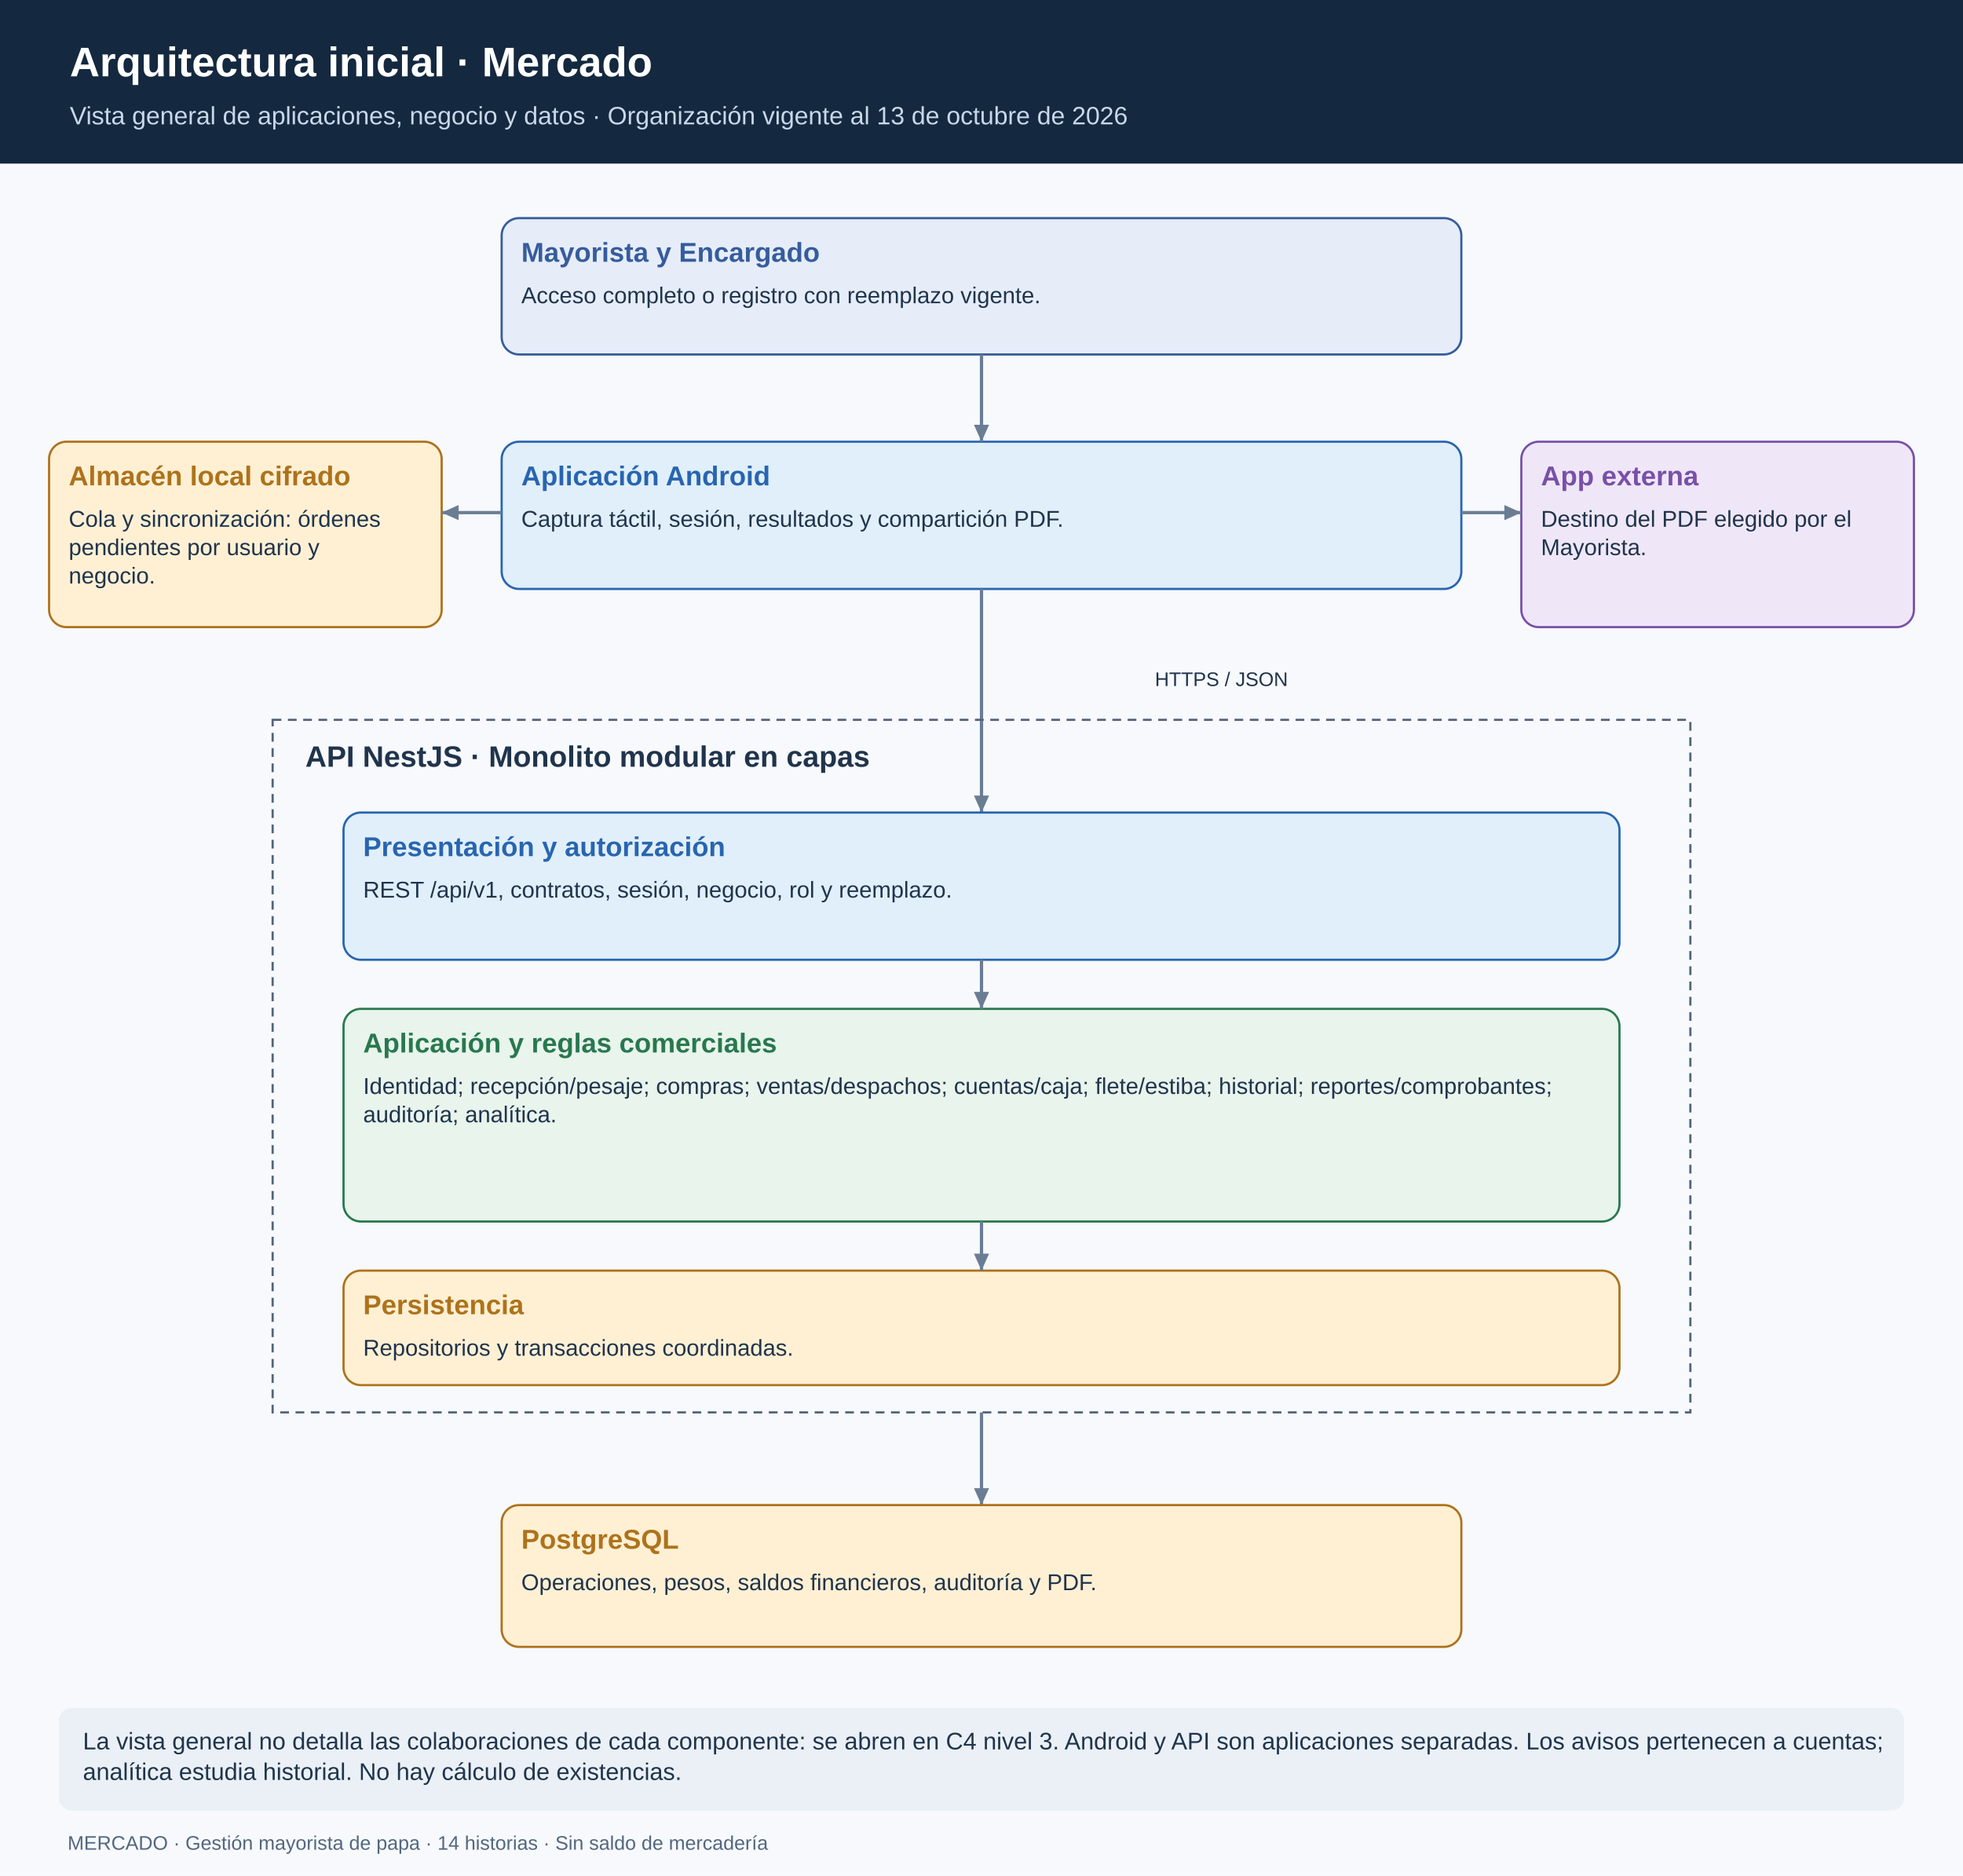
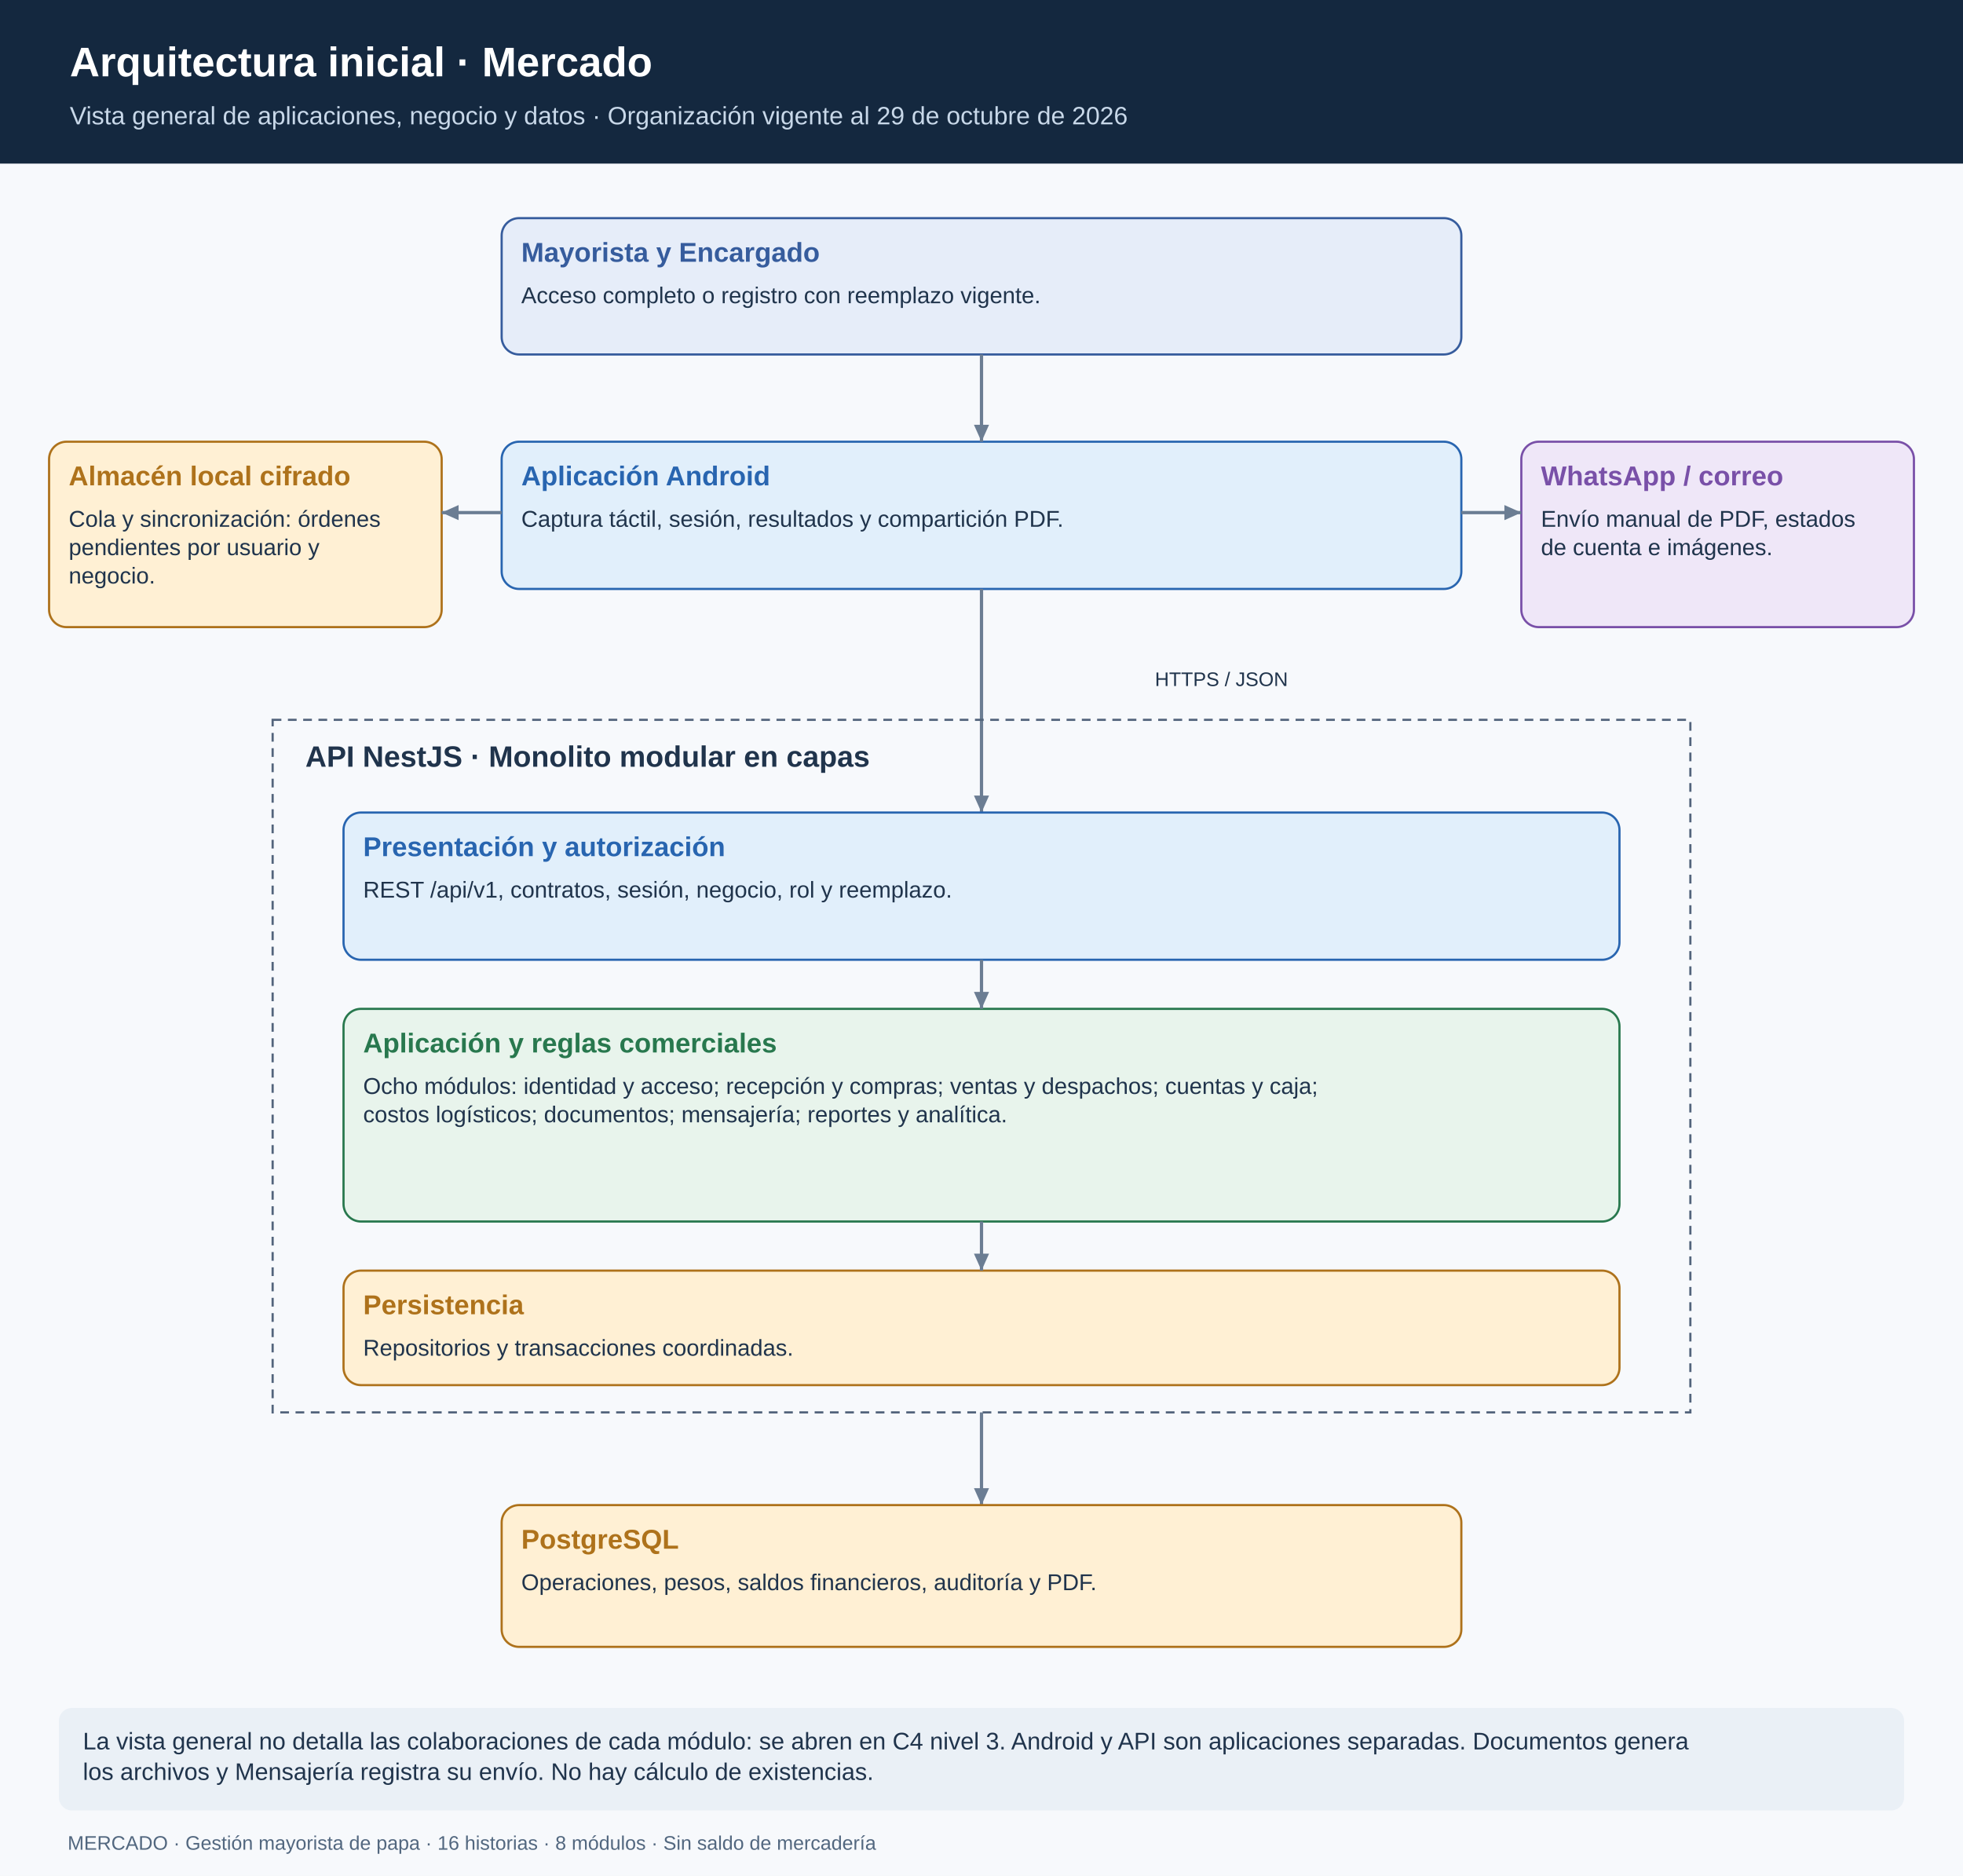
<svg xmlns="http://www.w3.org/2000/svg" width="1800" height="1720" viewBox="0 0 1800 1720" role="img">
  <rect width="1800" height="1720" fill="#f7f9fc" />
  <rect x="0" y="0" width="1800" height="150" rx="0" fill="#14283f" stroke="none" stroke-width="2" />
  <text x="64" y="70" font-family="Arial,sans-serif" font-size="38" font-weight="700" fill="white">Arquitectura inicial · Mercado</text>
-   <text x="64" y="114" font-family="Arial,sans-serif" font-size="23" font-weight="400" fill="#c8d8e9">Vista general de aplicaciones, negocio y datos · Organización vigente al 13 de octubre de 2026</text>
+   <text x="64" y="114" font-family="Arial,sans-serif" font-size="23" font-weight="400" fill="#c8d8e9">Vista general de aplicaciones, negocio y datos · Organización vigente al 29 de octubre de 2026</text>
  <rect x="460" y="200" width="880" height="125" rx="16" fill="#e6edf9" stroke="#365c9d" stroke-width="2" />
  <text x="478" y="240" font-family="Arial,sans-serif" font-size="25" font-weight="700" fill="#365c9d">Mayorista y Encargado</text>
  <text x="478" y="278" font-family="Arial,sans-serif" font-size="21" font-weight="400" fill="#20344c">Acceso completo o registro con reemplazo vigente.</text>
  <rect x="460" y="405" width="880" height="135" rx="16" fill="#e1effb" stroke="#2865b0" stroke-width="2" />
  <text x="478" y="445" font-family="Arial,sans-serif" font-size="25" font-weight="700" fill="#2865b0">Aplicación Android</text>
  <text x="478" y="483" font-family="Arial,sans-serif" font-size="21" font-weight="400" fill="#20344c">Captura táctil, sesión, resultados y compartición PDF.</text>
  <rect x="45" y="405" width="360" height="170" rx="16" fill="#fff0d4" stroke="#ae721b" stroke-width="2" />
  <text x="63" y="445" font-family="Arial,sans-serif" font-size="25" font-weight="700" fill="#ae721b">Almacén local cifrado</text>
  <text x="63" y="483" font-family="Arial,sans-serif" font-size="21" font-weight="400" fill="#20344c">Cola y sincronización: órdenes</text>
  <text x="63" y="509" font-family="Arial,sans-serif" font-size="21" font-weight="400" fill="#20344c">pendientes por usuario y</text>
  <text x="63" y="535" font-family="Arial,sans-serif" font-size="21" font-weight="400" fill="#20344c">negocio.</text>
  <rect x="1395" y="405" width="360" height="170" rx="16" fill="#efe7f8" stroke="#7950a8" stroke-width="2" />
-   <text x="1413" y="445" font-family="Arial,sans-serif" font-size="25" font-weight="700" fill="#7950a8">App externa</text>
-   <text x="1413" y="483" font-family="Arial,sans-serif" font-size="21" font-weight="400" fill="#20344c">Destino del PDF elegido por el</text>
-   <text x="1413" y="509" font-family="Arial,sans-serif" font-size="21" font-weight="400" fill="#20344c">Mayorista.</text>
+   <text x="1413" y="445" font-family="Arial,sans-serif" font-size="25" font-weight="700" fill="#7950a8">WhatsApp / correo</text>
+   <text x="1413" y="483" font-family="Arial,sans-serif" font-size="21" font-weight="400" fill="#20344c">Envío manual de PDF, estados</text>
+   <text x="1413" y="509" font-family="Arial,sans-serif" font-size="21" font-weight="400" fill="#20344c">de cuenta e imágenes.</text>
  <polyline points="900,325 900,405" fill="none" stroke="#6b7d93" stroke-width="3" />
  <polygon points="900,405 893.068,389.477 906.932,389.477" fill="#6b7d93" />
  <polyline points="900,540 900,745" fill="none" stroke="#6b7d93" stroke-width="3" />
  <polygon points="900,745 893.068,729.477 906.932,729.477" fill="#6b7d93" />
  <polyline points="460,470 405,470" fill="none" stroke="#6b7d93" stroke-width="3" />
  <polygon points="405,470 420.523,463.068 420.523,476.932" fill="#6b7d93" />
  <polyline points="1340,470 1395,470" fill="none" stroke="#6b7d93" stroke-width="3" />
  <polygon points="1395,470 1379.477,476.932 1379.477,463.068" fill="#6b7d93" />
  <rect x="1051.0" y="609" width="138.0" height="26" rx="3" fill="#f7f9fc" stroke="none" stroke-width="2" />
  <text x="1059.0" y="629" font-family="Arial,sans-serif" font-size="18" font-weight="400" fill="#20344c">HTTPS / JSON</text>
  <rect x="250" y="660" width="1300" height="635" rx="0" fill="none" stroke="#53647c" stroke-width="2" stroke-dasharray="8 6" />
  <text x="280" y="703" font-family="Arial,sans-serif" font-size="27" font-weight="700" fill="#20344c">API NestJS · Monolito modular en capas</text>
  <rect x="315" y="745" width="1170" height="135" rx="16" fill="#e1effb" stroke="#2865b0" stroke-width="2" />
  <text x="333" y="785" font-family="Arial,sans-serif" font-size="25" font-weight="700" fill="#2865b0">Presentación y autorización</text>
  <text x="333" y="823" font-family="Arial,sans-serif" font-size="21" font-weight="400" fill="#20344c">REST /api/v1, contratos, sesión, negocio, rol y reemplazo.</text>
  <rect x="315" y="925" width="1170" height="195" rx="16" fill="#e8f4ec" stroke="#28784e" stroke-width="2" />
  <text x="333" y="965" font-family="Arial,sans-serif" font-size="25" font-weight="700" fill="#28784e">Aplicación y reglas comerciales</text>
-   <text x="333" y="1003" font-family="Arial,sans-serif" font-size="21" font-weight="400" fill="#20344c">Identidad; recepción/pesaje; compras; ventas/despachos; cuentas/caja; flete/estiba; historial; reportes/comprobantes;</text>
-   <text x="333" y="1029" font-family="Arial,sans-serif" font-size="21" font-weight="400" fill="#20344c">auditoría; analítica.</text>
+   <text x="333" y="1003" font-family="Arial,sans-serif" font-size="21" font-weight="400" fill="#20344c">Ocho módulos: identidad y acceso; recepción y compras; ventas y despachos; cuentas y caja;</text>
+   <text x="333" y="1029" font-family="Arial,sans-serif" font-size="21" font-weight="400" fill="#20344c">costos logísticos; documentos; mensajería; reportes y analítica.</text>
  <rect x="315" y="1165" width="1170" height="105" rx="16" fill="#fff0d4" stroke="#ae721b" stroke-width="2" />
  <text x="333" y="1205" font-family="Arial,sans-serif" font-size="25" font-weight="700" fill="#ae721b">Persistencia</text>
  <text x="333" y="1243" font-family="Arial,sans-serif" font-size="21" font-weight="400" fill="#20344c">Repositorios y transacciones coordinadas.</text>
  <polyline points="900,880 900,925" fill="none" stroke="#6b7d93" stroke-width="3" />
  <polygon points="900,925 893.068,909.477 906.932,909.477" fill="#6b7d93" />
  <polyline points="900,1120 900,1165" fill="none" stroke="#6b7d93" stroke-width="3" />
  <polygon points="900,1165 893.068,1149.477 906.932,1149.477" fill="#6b7d93" />
  <polyline points="900,1295 900,1380" fill="none" stroke="#6b7d93" stroke-width="3" />
  <polygon points="900,1380 893.068,1364.477 906.932,1364.477" fill="#6b7d93" />
  <rect x="460" y="1380" width="880" height="130" rx="16" fill="#fff0d4" stroke="#ae721b" stroke-width="2" />
  <text x="478" y="1420" font-family="Arial,sans-serif" font-size="25" font-weight="700" fill="#ae721b">PostgreSQL</text>
  <text x="478" y="1458" font-family="Arial,sans-serif" font-size="21" font-weight="400" fill="#20344c">Operaciones, pesos, saldos financieros, auditoría y PDF.</text>
  <rect x="54" y="1566" width="1692" height="94" rx="12" fill="#eaf0f6" stroke="none" stroke-width="2" />
-   <text x="76" y="1604" font-family="Arial,sans-serif" font-size="22" font-weight="400" fill="#20344c">La vista general no detalla las colaboraciones de cada componente: se abren en C4 nivel 3. Android y API son aplicaciones separadas. Los avisos pertenecen a cuentas;</text>
-   <text x="76" y="1632" font-family="Arial,sans-serif" font-size="22" font-weight="400" fill="#20344c">analítica estudia historial. No hay cálculo de existencias.</text>
-   <text x="62" y="1696" font-family="Arial,sans-serif" font-size="18" font-weight="400" fill="#52677f">MERCADO  ·  Gestión mayorista de papa  ·  14 historias  ·  Sin saldo de mercadería</text>
+   <text x="76" y="1604" font-family="Arial,sans-serif" font-size="22" font-weight="400" fill="#20344c">La vista general no detalla las colaboraciones de cada módulo: se abren en C4 nivel 3. Android y API son aplicaciones separadas. Documentos genera</text>
+   <text x="76" y="1632" font-family="Arial,sans-serif" font-size="22" font-weight="400" fill="#20344c">los archivos y Mensajería registra su envío. No hay cálculo de existencias.</text>
+   <text x="62" y="1696" font-family="Arial,sans-serif" font-size="18" font-weight="400" fill="#52677f">MERCADO  ·  Gestión mayorista de papa  ·  16 historias  ·  8 módulos  ·  Sin saldo de mercadería</text>
</svg>
